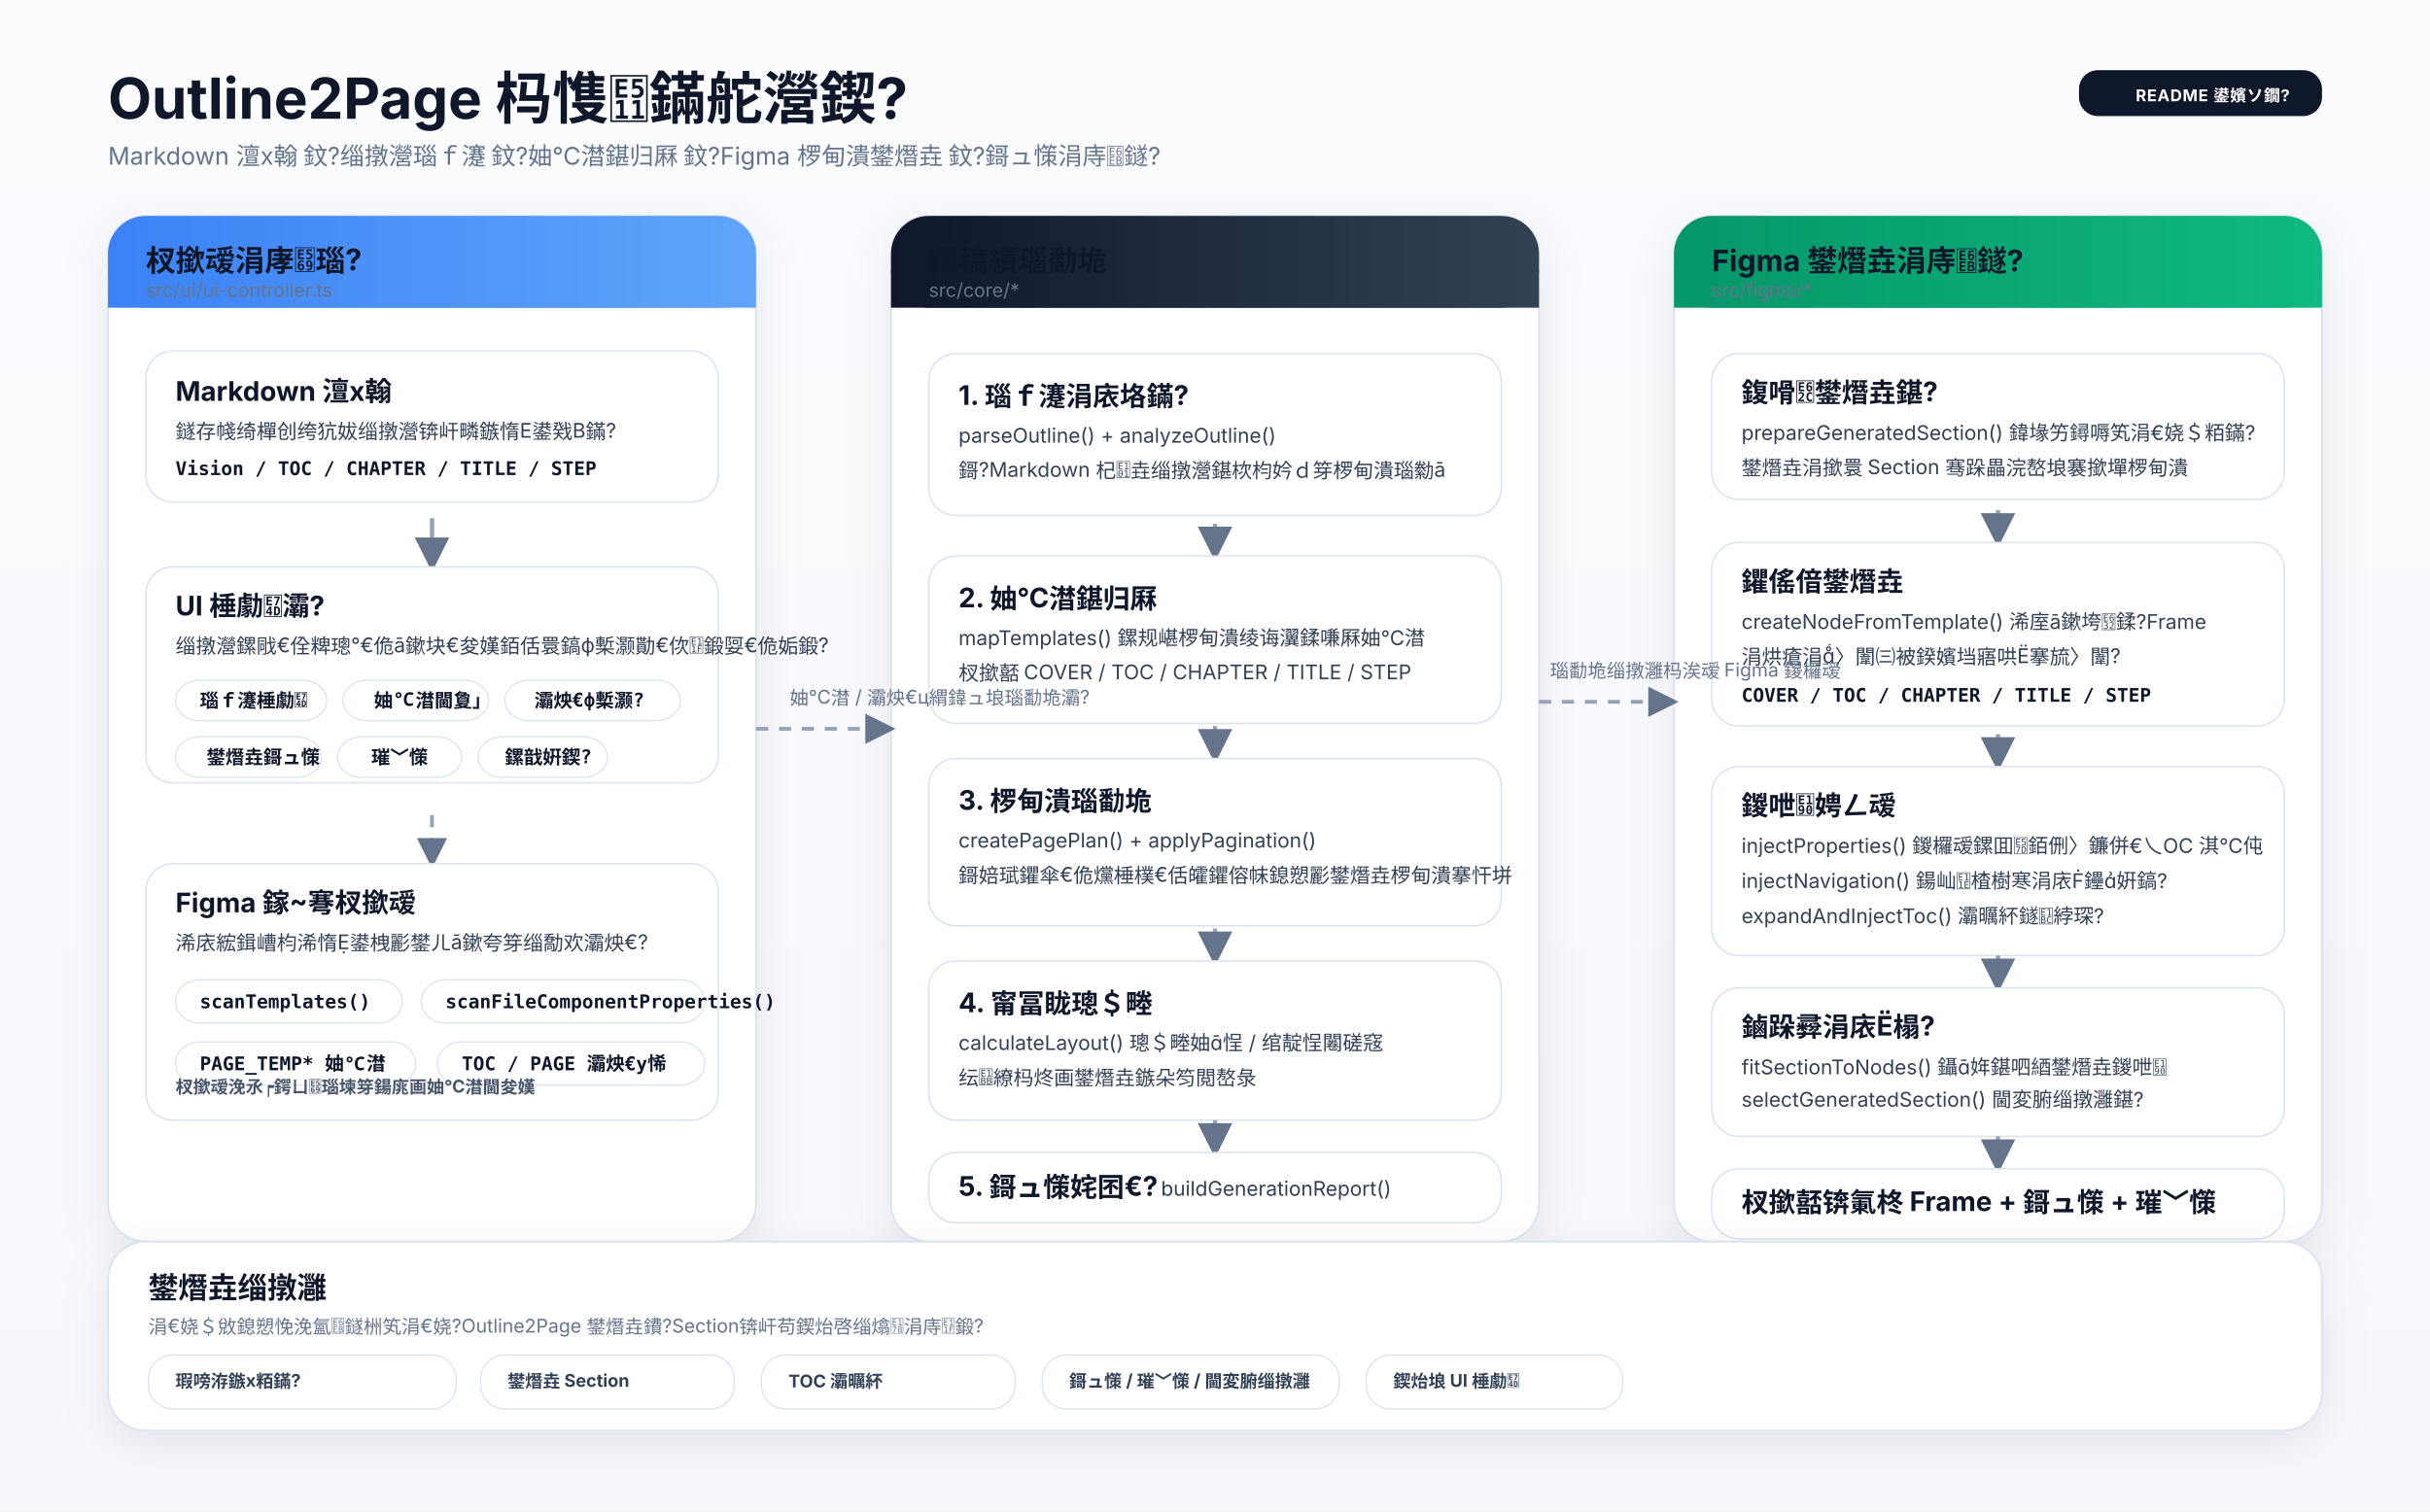
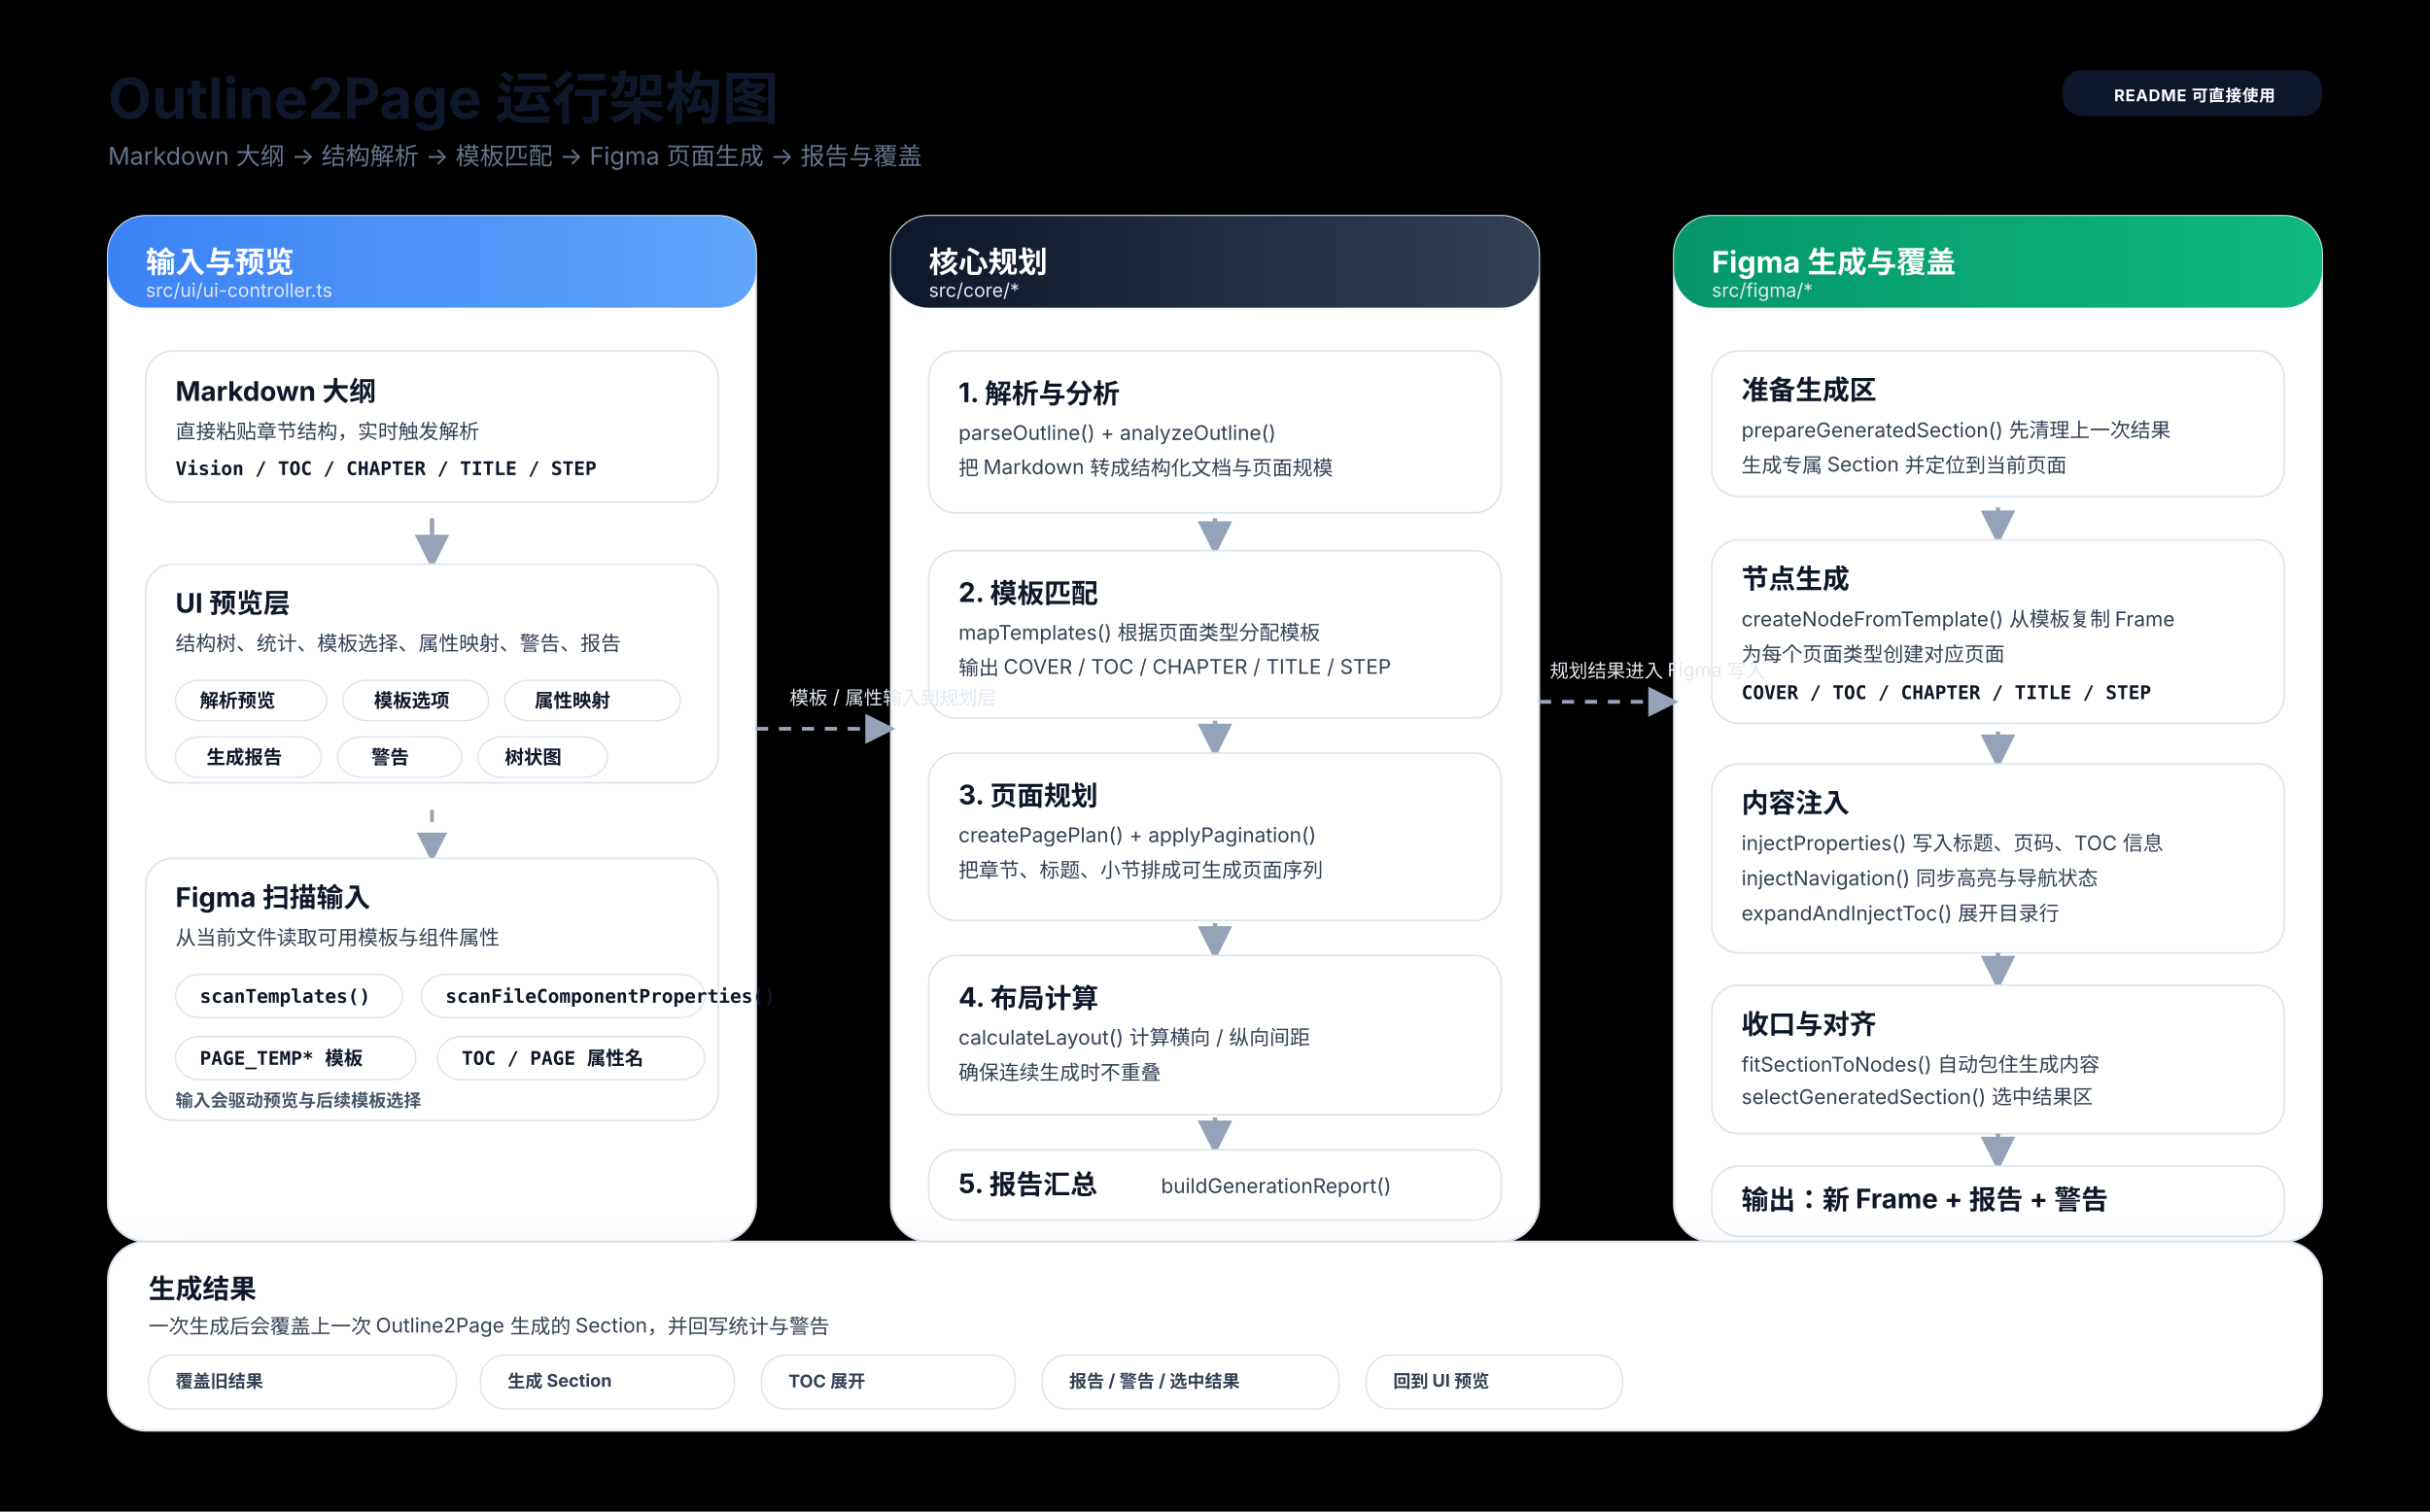
<svg xmlns="http://www.w3.org/2000/svg" width="1800" height="1120" viewBox="0 0 1800 1120" role="img" aria-labelledby="title desc">
  <defs>
    <linearGradient id="bg" x1="0" y1="0" x2="0" y2="1">
      <stop offset="0%" stop-color="#fbfcfe" />
      <stop offset="100%" stop-color="#f6f8fc" />
    </linearGradient>
    <linearGradient id="blueHeader" x1="0" y1="0" x2="1" y2="0">
      <stop offset="0%" stop-color="#3b82f6" />
      <stop offset="100%" stop-color="#60a5fa" />
    </linearGradient>
    <linearGradient id="slateHeader" x1="0" y1="0" x2="1" y2="0">
      <stop offset="0%" stop-color="#0f172a" />
      <stop offset="100%" stop-color="#334155" />
    </linearGradient>
    <linearGradient id="greenHeader" x1="0" y1="0" x2="1" y2="0">
      <stop offset="0%" stop-color="#059669" />
      <stop offset="100%" stop-color="#10b981" />
    </linearGradient>
-     <marker id="arrow" viewBox="0 0 10 10" refX="8.5" refY="5" markerWidth="8" markerHeight="8" orient="auto-start-reverse">
-       <path d="M 0 0 L 10 5 L 0 10 z" fill="#64748b" />
+     <marker id="arrow" viewBox="0 0 10 10" refX="8.5" refY="5" markerWidth="8" markerHeight="8" orient="auto">
+       <path d="M 0 0 L 10 5 L 0 10 z" fill="#94a3b8" />
    </marker>
    <filter id="shadow" x="-20%" y="-20%" width="140%" height="160%">
      <feDropShadow dx="0" dy="10" stdDeviation="18" flood-color="#0f172a" flood-opacity="0.08" />
    </filter>
    <style>
-       .bg { fill: url(#bg); }
-       .title { font: 700 42px/1.2 "Inter", "Segoe UI", "PingFang SC", "Microsoft YaHei", sans-serif; fill: #0f172a; letter-spacing: 0; }
+       .title { font: 700 42px/1.2 "Inter", "Segoe UI", "PingFang SC", "Microsoft YaHei", sans-serif; fill: #0f172a; }
      .subtitle { font: 400 18px/1.5 "Inter", "Segoe UI", "PingFang SC", "Microsoft YaHei", sans-serif; fill: #64748b; }
-       .section-title { font: 700 22px/1.2 "Inter", "Segoe UI", "PingFang SC", "Microsoft YaHei", sans-serif; fill: #0f172a; }
-       .section-note { font: 400 14px/1.4 "Inter", "Segoe UI", "PingFang SC", "Microsoft YaHei", sans-serif; fill: #64748b; }
+       .section-title { font: 700 22px/1.2 "Inter", "Segoe UI", "PingFang SC", "Microsoft YaHei", sans-serif; fill: #ffffff; }
+       .section-note { font: 400 14px/1.4 "Inter", "Segoe UI", "PingFang SC", "Microsoft YaHei", sans-serif; fill: #e2e8f0; }
      .card-title { font: 700 20px/1.2 "Inter", "Segoe UI", "PingFang SC", "Microsoft YaHei", sans-serif; fill: #0f172a; }
      .card-body { font: 400 15px/1.45 "Inter", "Segoe UI", "PingFang SC", "Microsoft YaHei", sans-serif; fill: #334155; }
      .card-code { font: 600 14px/1.4 "JetBrains Mono", "SFMono-Regular", Consolas, monospace; fill: #0f172a; }
+       .panel { fill: #ffffff; stroke: #dbe4f0; stroke-width: 1.5; rx: 28; filter: url(#shadow); }
      .chip { fill: #ffffff; stroke: #dbe4f0; stroke-width: 1.2; }
-       .chip-text { font: 600 13px/1.3 "JetBrains Mono", "SFMono-Regular", Consolas, monospace; fill: #0f172a; }
-       .panel { fill: #ffffff; stroke: #dbe4f0; stroke-width: 1.5; rx: 28; filter: url(#shadow); }
-       .panel-soft-blue { fill: #f8fbff; }
-       .panel-soft-slate { fill: #fbfcfe; }
-       .panel-soft-green { fill: #f7fdfa; }
      .pill { fill: #ffffff; stroke: #dbe4f0; stroke-width: 1; rx: 18; }
      .pill-label { font: 700 13px/1.2 "Inter", "Segoe UI", "PingFang SC", "Microsoft YaHei", sans-serif; fill: #334155; }
      .pill-value { font: 600 14px/1.2 "JetBrains Mono", "SFMono-Regular", Consolas, monospace; fill: #0f172a; }
      .arrow { stroke: #94a3b8; stroke-width: 3.2; fill: none; marker-end: url(#arrow); }
      .arrow-dashed { stroke: #94a3b8; stroke-width: 2.8; fill: none; marker-end: url(#arrow); stroke-dasharray: 9 8; }
-       .muted-line { stroke: #e2e8f0; stroke-width: 1.2; }
      .tag { font: 700 12px/1 "Inter", "Segoe UI", "PingFang SC", "Microsoft YaHei", sans-serif; fill: #ffffff; letter-spacing: 0.04em; }
      .badge { fill: #0f172a; rx: 14; }
      .mini { font: 700 13px/1.2 "Inter", "Segoe UI", "PingFang SC", "Microsoft YaHei", sans-serif; fill: #475569; }
    </style>
  </defs>
  <rect class="bg" x="0" y="0" width="1800" height="1120" />
-   <text class="title" x="80" y="88">Outline2Page 杩愯鏋舵瀯鍥?</text>
-   <text class="subtitle" x="80" y="122">Markdown 澶х翰 鈫?缁撴瀯瑙ｆ瀽 鈫?妯℃澘鍖归厤 鈫?Figma 椤甸潰鐢熸垚 鈫?鎶ュ憡涓庤鐩?</text>
-   <rect x="1540" y="52" width="180" height="34" class="badge" />
-   <text class="tag" x="1582" y="75">README 鍙嬪ソ鐗?</text>
+   <text class="title" x="80" y="88">Outline2Page 运行架构图</text>
+   <text class="subtitle" x="80" y="122">Markdown 大纲 → 结构解析 → 模板匹配 → Figma 页面生成 → 报告与覆盖</text>
+   <rect x="1528" y="52" width="192" height="34" class="badge" />
+   <text class="tag" x="1566" y="75">README 可直接使用</text>
  <g transform="translate(80 160)">
    <rect class="panel" x="0" y="0" width="480" height="760" rx="28" />
    <rect x="0" y="0" width="480" height="68" rx="28" fill="url(#blueHeader)" />
-     <rect x="0" y="40" width="480" height="28" fill="url(#blueHeader)" />
-     <text class="section-title" x="28" y="41" fill="#ffffff">杈撳叆涓庨瑙?</text>
-     <text class="section-note" x="28" y="60" fill="#e0f2fe">src/ui/ui-controller.ts</text>
+     <text class="section-title" x="28" y="42">输入与预览</text>
+     <text class="section-note" x="28" y="60">src/ui/ui-controller.ts</text>
    <rect x="28" y="100" width="424" height="112" rx="20" class="chip" fill="#eff6ff" />
-     <text class="card-title" x="50" y="137">Markdown 澶х翰</text>
-     <text class="card-body" x="50" y="165">鐩存帴绮樿创绔犺妭缁撴瀯锛屽疄鏃惰Е鍙戣В鏋?</text>
+     <text class="card-title" x="50" y="137">Markdown 大纲</text>
+     <text class="card-body" x="50" y="165">直接粘贴章节结构，实时触发解析</text>
    <text class="card-code" x="50" y="192">Vision / TOC / CHAPTER / TITLE / STEP</text>
-     <path class="arrow" d="M 240 224 L 240 260" />
-     <rect x="28" y="260" width="424" height="160" rx="20" class="chip" fill="#ffffff" />
-     <text class="card-title" x="50" y="296">UI 棰勮灞?</text>
-     <text class="card-body" x="50" y="324">缁撴瀯鏍戙€佺粺璁°€佹ā鏉块€夋嫨銆佸睘鎬ф槧灏勩€佽鍛娿€佹姤鍛?</text>
+     <path class="arrow" d="M 240 224 L 240 258" />
+     <rect x="28" y="258" width="424" height="162" rx="20" class="chip" fill="#ffffff" />
+     <text class="card-title" x="50" y="294">UI 预览层</text>
+     <text class="card-body" x="50" y="322">结构树、统计、模板选择、属性映射、警告、报告</text>
    <g transform="translate(50 344)">
      <rect x="0" y="0" width="112" height="30" rx="15" class="pill" />
-       <text class="pill-value" x="18" y="20">瑙ｆ瀽棰勮</text>
+       <text class="pill-value" x="18" y="20">解析预览</text>
      <rect x="124" y="0" width="108" height="30" rx="15" class="pill" />
-       <text class="pill-value" x="147" y="20">妯℃澘閫夐」</text>
+       <text class="pill-value" x="147" y="20">模板选项</text>
      <rect x="244" y="0" width="130" height="30" rx="15" class="pill" />
-       <text class="pill-value" x="266" y="20">灞炴€ф槧灏?</text>
+       <text class="pill-value" x="266" y="20">属性映射</text>
      <rect x="0" y="42" width="108" height="30" rx="15" class="pill" />
-       <text class="pill-value" x="23" y="62">鐢熸垚鎶ュ憡</text>
+       <text class="pill-value" x="23" y="62">生成报告</text>
      <rect x="120" y="42" width="92" height="30" rx="15" class="pill" />
-       <text class="pill-value" x="145" y="62">璀﹀憡</text>
+       <text class="pill-value" x="145" y="62">警告</text>
      <rect x="224" y="42" width="96" height="30" rx="15" class="pill" />
-       <text class="pill-value" x="244" y="62">鏍戠姸鍥?</text>
+       <text class="pill-value" x="244" y="62">树状图</text>
    </g>
-     <path class="arrow-dashed" d="M 240 444 L 240 480" />
-     <rect x="28" y="480" width="424" height="190" rx="20" class="chip" fill="#f8fbff" />
-     <text class="card-title" x="50" y="516">Figma 鎵弿杈撳叆</text>
-     <text class="card-body" x="50" y="544">浠庡綋鍓嶆枃浠惰鍙栧彲鐢ㄦā鏉夸笌缁勪欢灞炴€?</text>
-     <g transform="translate(50 566)">
+     <path class="arrow-dashed" d="M 240 440 L 240 476" />
+     <rect x="28" y="476" width="424" height="194" rx="20" class="chip" fill="#f8fbff" />
+     <text class="card-title" x="50" y="512">Figma 扫描输入</text>
+     <text class="card-body" x="50" y="540">从当前文件读取可用模板与组件属性</text>
+     <g transform="translate(50 562)">
      <rect x="0" y="0" width="168" height="32" rx="16" class="pill" />
      <text class="pill-value" x="18" y="21">scanTemplates()</text>
      <rect x="182" y="0" width="210" height="32" rx="16" class="pill" />
      <text class="pill-value" x="200" y="21">scanFileComponentProperties()</text>
      <rect x="0" y="46" width="178" height="32" rx="16" class="pill" />
-       <text class="pill-value" x="18" y="67">PAGE_TEMP* 妯℃澘</text>
+       <text class="pill-value" x="18" y="67">PAGE_TEMP* 模板</text>
      <rect x="194" y="46" width="198" height="32" rx="16" class="pill" />
-       <text class="pill-value" x="212" y="67">TOC / PAGE 灞炴€у悕</text>
+       <text class="pill-value" x="212" y="67">TOC / PAGE 属性名</text>
    </g>
-     <text class="mini" x="50" y="650">杈撳叆浼氶┍鍔ㄩ瑙堜笌鍚庣画妯℃澘閫夋嫨</text>
+     <text class="mini" x="50" y="660">输入会驱动预览与后续模板选择</text>
  </g>
  <g transform="translate(660 160)">
    <rect class="panel" x="0" y="0" width="480" height="760" rx="28" />
    <rect x="0" y="0" width="480" height="68" rx="28" fill="url(#slateHeader)" />
-     <rect x="0" y="40" width="480" height="28" fill="url(#slateHeader)" />
-     <text class="section-title" x="28" y="41" fill="#ffffff">鏍稿績瑙勫垝</text>
-     <text class="section-note" x="28" y="60" fill="#cbd5e1">src/core/*</text>
-     <rect x="28" y="102" width="424" height="120" rx="20" class="chip" fill="#f8fafc" />
-     <text class="card-title" x="50" y="140">1. 瑙ｆ瀽涓庡垎鏋?</text>
-     <text class="card-body" x="50" y="168">parseOutline() + analyzeOutline()</text>
-     <text class="card-body" x="50" y="194">鎶?Markdown 杞垚缁撴瀯鍖栨枃妗ｄ笌椤甸潰瑙勬ā</text>
-     <path class="arrow" d="M 240 228 L 240 252" />
-     <rect x="28" y="252" width="424" height="124" rx="20" class="chip" fill="#f8fafc" />
-     <text class="card-title" x="50" y="290">2. 妯℃澘鍖归厤</text>
-     <text class="card-body" x="50" y="318">mapTemplates() 鏍规嵁椤甸潰绫诲瀷鍒嗛厤妯℃澘</text>
-     <text class="card-body" x="50" y="344">杈撳嚭 COVER / TOC / CHAPTER / TITLE / STEP</text>
-     <path class="arrow" d="M 240 378 L 240 402" />
-     <rect x="28" y="402" width="424" height="124" rx="20" class="chip" fill="#f8fafc" />
-     <text class="card-title" x="50" y="440">3. 椤甸潰瑙勫垝</text>
-     <text class="card-body" x="50" y="468">createPagePlan() + applyPagination()</text>
-     <text class="card-body" x="50" y="494">鎶婄珷鑺傘€佹爣棰樸€佸皬鑺傛帓鎴愬彲鐢熸垚椤甸潰搴忓垪</text>
-     <path class="arrow" d="M 240 528 L 240 552" />
-     <rect x="28" y="552" width="424" height="118" rx="20" class="chip" fill="#f8fafc" />
-     <text class="card-title" x="50" y="590">4. 甯冨眬璁＄畻</text>
-     <text class="card-body" x="50" y="618">calculateLayout() 璁＄畻妯悜 / 绾靛悜闂磋窛</text>
-     <text class="card-body" x="50" y="644">纭繚杩炵画鐢熸垚鏃朵笉閲嶅彔</text>
-     <path class="arrow" d="M 240 670 L 240 694" />
-     <rect x="28" y="694" width="424" height="52" rx="20" class="chip" fill="#f8fafc" />
-     <text class="card-title" x="50" y="726">5. 鎶ュ憡姹囨€?</text>
-     <text class="card-body" x="200" y="726">buildGenerationReport()</text>
+     <text class="section-title" x="28" y="42">核心规划</text>
+     <text class="section-note" x="28" y="60">src/core/*</text>
+     <rect x="28" y="100" width="424" height="120" rx="20" class="chip" fill="#f8fafc" />
+     <text class="card-title" x="50" y="138">1. 解析与分析</text>
+     <text class="card-body" x="50" y="166">parseOutline() + analyzeOutline()</text>
+     <text class="card-body" x="50" y="192">把 Markdown 转成结构化文档与页面规模</text>
+     <path class="arrow" d="M 240 224 L 240 248" />
+     <rect x="28" y="248" width="424" height="124" rx="20" class="chip" fill="#f8fafc" />
+     <text class="card-title" x="50" y="286">2. 模板匹配</text>
+     <text class="card-body" x="50" y="314">mapTemplates() 根据页面类型分配模板</text>
+     <text class="card-body" x="50" y="340">输出 COVER / TOC / CHAPTER / TITLE / STEP</text>
+     <path class="arrow" d="M 240 374 L 240 398" />
+     <rect x="28" y="398" width="424" height="124" rx="20" class="chip" fill="#f8fafc" />
+     <text class="card-title" x="50" y="436">3. 页面规划</text>
+     <text class="card-body" x="50" y="464">createPagePlan() + applyPagination()</text>
+     <text class="card-body" x="50" y="490">把章节、标题、小节排成可生成页面序列</text>
+     <path class="arrow" d="M 240 524 L 240 548" />
+     <rect x="28" y="548" width="424" height="118" rx="20" class="chip" fill="#f8fafc" />
+     <text class="card-title" x="50" y="586">4. 布局计算</text>
+     <text class="card-body" x="50" y="614">calculateLayout() 计算横向 / 纵向间距</text>
+     <text class="card-body" x="50" y="640">确保连续生成时不重叠</text>
+     <path class="arrow" d="M 240 668 L 240 692" />
+     <rect x="28" y="692" width="424" height="52" rx="20" class="chip" fill="#f8fafc" />
+     <text class="card-title" x="50" y="724">5. 报告汇总</text>
+     <text class="card-body" x="200" y="724">buildGenerationReport()</text>
  </g>
  <g transform="translate(1240 160)">
    <rect class="panel" x="0" y="0" width="480" height="760" rx="28" />
    <rect x="0" y="0" width="480" height="68" rx="28" fill="url(#greenHeader)" />
-     <rect x="0" y="40" width="480" height="28" fill="url(#greenHeader)" />
-     <text class="section-title" x="28" y="41" fill="#ffffff">Figma 鐢熸垚涓庤鐩?</text>
-     <text class="section-note" x="28" y="60" fill="#dcfce7">src/figma/*</text>
-     <rect x="28" y="102" width="424" height="108" rx="20" class="chip" fill="#f7fdfa" />
-     <text class="card-title" x="50" y="138">鍑嗗鐢熸垚鍖?</text>
-     <text class="card-body" x="50" y="166">prepareGeneratedSection() 鍏堟竻鐞嗕笂涓€娆＄粨鏋?</text>
-     <text class="card-body" x="50" y="192">鐢熸垚涓撳睘 Section 骞跺畾浣嶅埌褰撳墠椤甸潰</text>
-     <path class="arrow" d="M 240 218 L 240 242" />
-     <rect x="28" y="242" width="424" height="136" rx="20" class="chip" fill="#f7fdfa" />
-     <text class="card-title" x="50" y="278">鑺傜偣鐢熸垚</text>
-     <text class="card-body" x="50" y="306">createNodeFromTemplate() 浠庢ā鏉垮鍒?Frame</text>
-     <text class="card-body" x="50" y="332">涓烘瘡涓〉闈㈢被鍨嬪垱寤哄搴旈〉闈?</text>
-     <text class="card-code" x="50" y="360">COVER / TOC / CHAPTER / TITLE / STEP</text>
-     <path class="arrow" d="M 240 384 L 240 408" />
-     <rect x="28" y="408" width="424" height="140" rx="20" class="chip" fill="#f7fdfa" />
-     <text class="card-title" x="50" y="444">鍐呭娉ㄥ叆</text>
-     <text class="card-body" x="50" y="472">injectProperties() 鍐欏叆鏍囬銆侀〉鐮併€乀OC 淇℃伅</text>
-     <text class="card-body" x="50" y="498">injectNavigation() 鍚屾楂樹寒涓庡鑸姸鎬?</text>
-     <text class="card-body" x="50" y="524">expandAndInjectToc() 灞曞紑鐩綍琛?</text>
-     <path class="arrow" d="M 240 548 L 240 572" />
-     <rect x="28" y="572" width="424" height="110" rx="20" class="chip" fill="#f7fdfa" />
-     <text class="card-title" x="50" y="608">鏀跺彛涓庡榻?</text>
-     <text class="card-body" x="50" y="636">fitSectionToNodes() 鑷姩鍖呬綇鐢熸垚鍐呭</text>
-     <text class="card-body" x="50" y="660">selectGeneratedSection() 閫変腑缁撴灉鍖?</text>
-     <path class="arrow" d="M 240 682 L 240 706" />
-     <rect x="28" y="706" width="424" height="52" rx="20" class="chip" fill="#f7fdfa" />
-     <text class="card-title" x="50" y="738">杈撳嚭锛氭柊 Frame + 鎶ュ憡 + 璀﹀憡</text>
+     <text class="section-title" x="28" y="42">Figma 生成与覆盖</text>
+     <text class="section-note" x="28" y="60">src/figma/*</text>
+     <rect x="28" y="100" width="424" height="108" rx="20" class="chip" fill="#f7fdfa" />
+     <text class="card-title" x="50" y="136">准备生成区</text>
+     <text class="card-body" x="50" y="164">prepareGeneratedSection() 先清理上一次结果</text>
+     <text class="card-body" x="50" y="190">生成专属 Section 并定位到当前页面</text>
+     <path class="arrow" d="M 240 216 L 240 240" />
+     <rect x="28" y="240" width="424" height="136" rx="20" class="chip" fill="#f7fdfa" />
+     <text class="card-title" x="50" y="276">节点生成</text>
+     <text class="card-body" x="50" y="304">createNodeFromTemplate() 从模板复制 Frame</text>
+     <text class="card-body" x="50" y="330">为每个页面类型创建对应页面</text>
+     <text class="card-code" x="50" y="358">COVER / TOC / CHAPTER / TITLE / STEP</text>
+     <path class="arrow" d="M 240 382 L 240 406" />
+     <rect x="28" y="406" width="424" height="140" rx="20" class="chip" fill="#f7fdfa" />
+     <text class="card-title" x="50" y="442">内容注入</text>
+     <text class="card-body" x="50" y="470">injectProperties() 写入标题、页码、TOC 信息</text>
+     <text class="card-body" x="50" y="496">injectNavigation() 同步高亮与导航状态</text>
+     <text class="card-body" x="50" y="522">expandAndInjectToc() 展开目录行</text>
+     <path class="arrow" d="M 240 546 L 240 570" />
+     <rect x="28" y="570" width="424" height="110" rx="20" class="chip" fill="#f7fdfa" />
+     <text class="card-title" x="50" y="606">收口与对齐</text>
+     <text class="card-body" x="50" y="634">fitSectionToNodes() 自动包住生成内容</text>
+     <text class="card-body" x="50" y="658">selectGeneratedSection() 选中结果区</text>
+     <path class="arrow" d="M 240 680 L 240 704" />
+     <rect x="28" y="704" width="424" height="52" rx="20" class="chip" fill="#f7fdfa" />
+     <text class="card-title" x="50" y="736">输出：新 Frame + 报告 + 警告</text>
  </g>
  <path class="arrow-dashed" d="M 560 540 C 620 540, 620 540, 660 540" />
-   <text class="section-note" x="585" y="522">妯℃澘 / 灞炴€ц緭鍏ュ埌瑙勫垝灞?</text>
+   <text class="section-note" x="585" y="522" fill="#64748b">模板 / 属性输入到规划层</text>
  <path class="arrow-dashed" d="M 1140 520 C 1180 520, 1200 520, 1240 520" />
-   <text class="section-note" x="1148" y="502">瑙勫垝缁撴灉杩涘叆 Figma 鍐欏叆</text>
-   <path class="arrow-dashed" d="M 900 920 C 900 980, 900 980, 900 1008" />
-   <path class="arrow-dashed" d="M 1540 920 C 1540 980, 1540 980, 1540 1008" />
+   <text class="section-note" x="1148" y="502" fill="#64748b">规划结果进入 Figma 写入</text>
  <g transform="translate(80 920)">
    <rect x="0" y="0" width="1640" height="140" rx="28" fill="#ffffff" stroke="#dbe4f0" stroke-width="1.5" filter="url(#shadow)" />
-     <text class="section-title" x="30" y="42">鐢熸垚缁撴灉</text>
-     <text class="section-note" x="30" y="68">涓€娆＄敓鎴愬悗浼氳鐩栦笂涓€娆?Outline2Page 鐢熸垚鐨?Section锛屽苟鍥炲啓缁熻涓庤鍛?</text>
+     <text class="card-title" x="30" y="42">生成结果</text>
+     <text class="card-body" x="30" y="68">一次生成后会覆盖上一次 Outline2Page 生成的 Section，并回写统计与警告</text>
    <g transform="translate(30 84)">
      <rect x="0" y="0" width="228" height="40" rx="20" class="pill" />
-       <text class="pill-label" x="20" y="24">瑕嗙洊鏃х粨鏋?</text>
+       <text class="pill-label" x="20" y="24">覆盖旧结果</text>
      <rect x="246" y="0" width="188" height="40" rx="20" class="pill" />
-       <text class="pill-label" x="266" y="24">鐢熸垚 Section</text>
+       <text class="pill-label" x="266" y="24">生成 Section</text>
      <rect x="454" y="0" width="188" height="40" rx="20" class="pill" />
-       <text class="pill-label" x="474" y="24">TOC 灞曞紑</text>
+       <text class="pill-label" x="474" y="24">TOC 展开</text>
      <rect x="662" y="0" width="220" height="40" rx="20" class="pill" />
-       <text class="pill-label" x="682" y="24">鎶ュ憡 / 璀﹀憡 / 閫変腑缁撴灉</text>
+       <text class="pill-label" x="682" y="24">报告 / 警告 / 选中结果</text>
      <rect x="902" y="0" width="190" height="40" rx="20" class="pill" />
-       <text class="pill-label" x="922" y="24">鍥炲埌 UI 棰勮</text>
+       <text class="pill-label" x="922" y="24">回到 UI 预览</text>
    </g>
  </g>
</svg>
